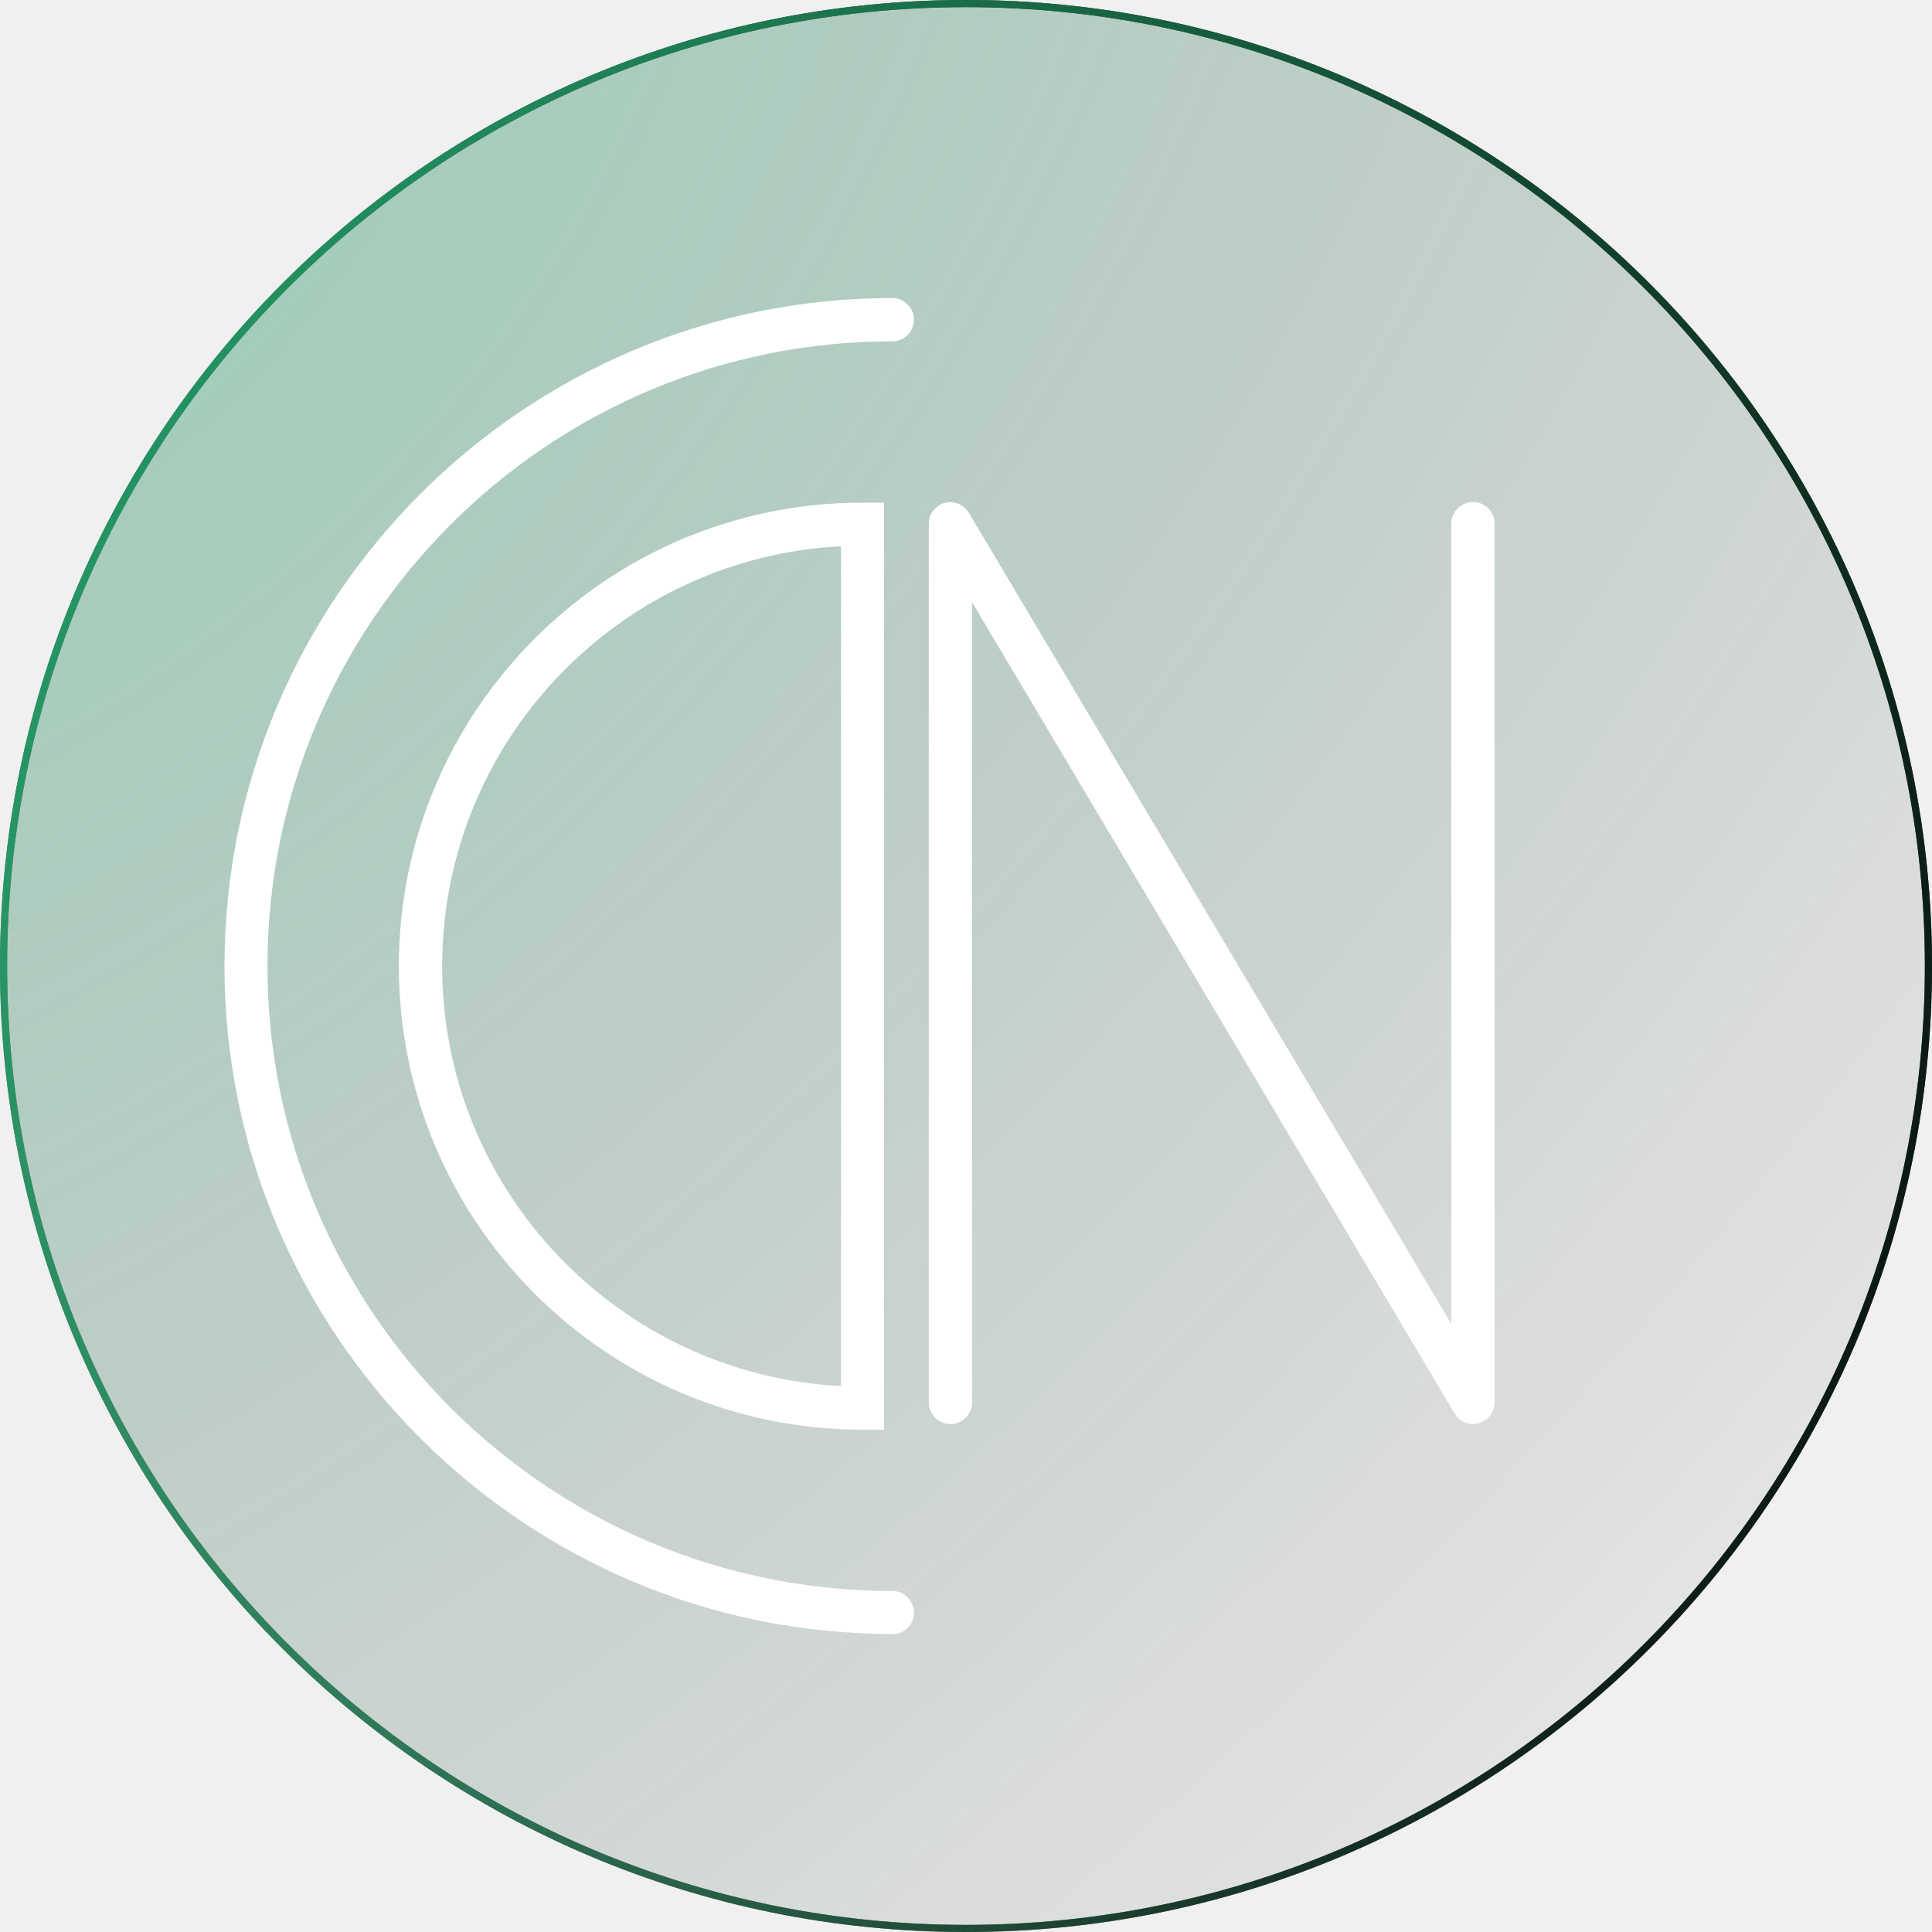
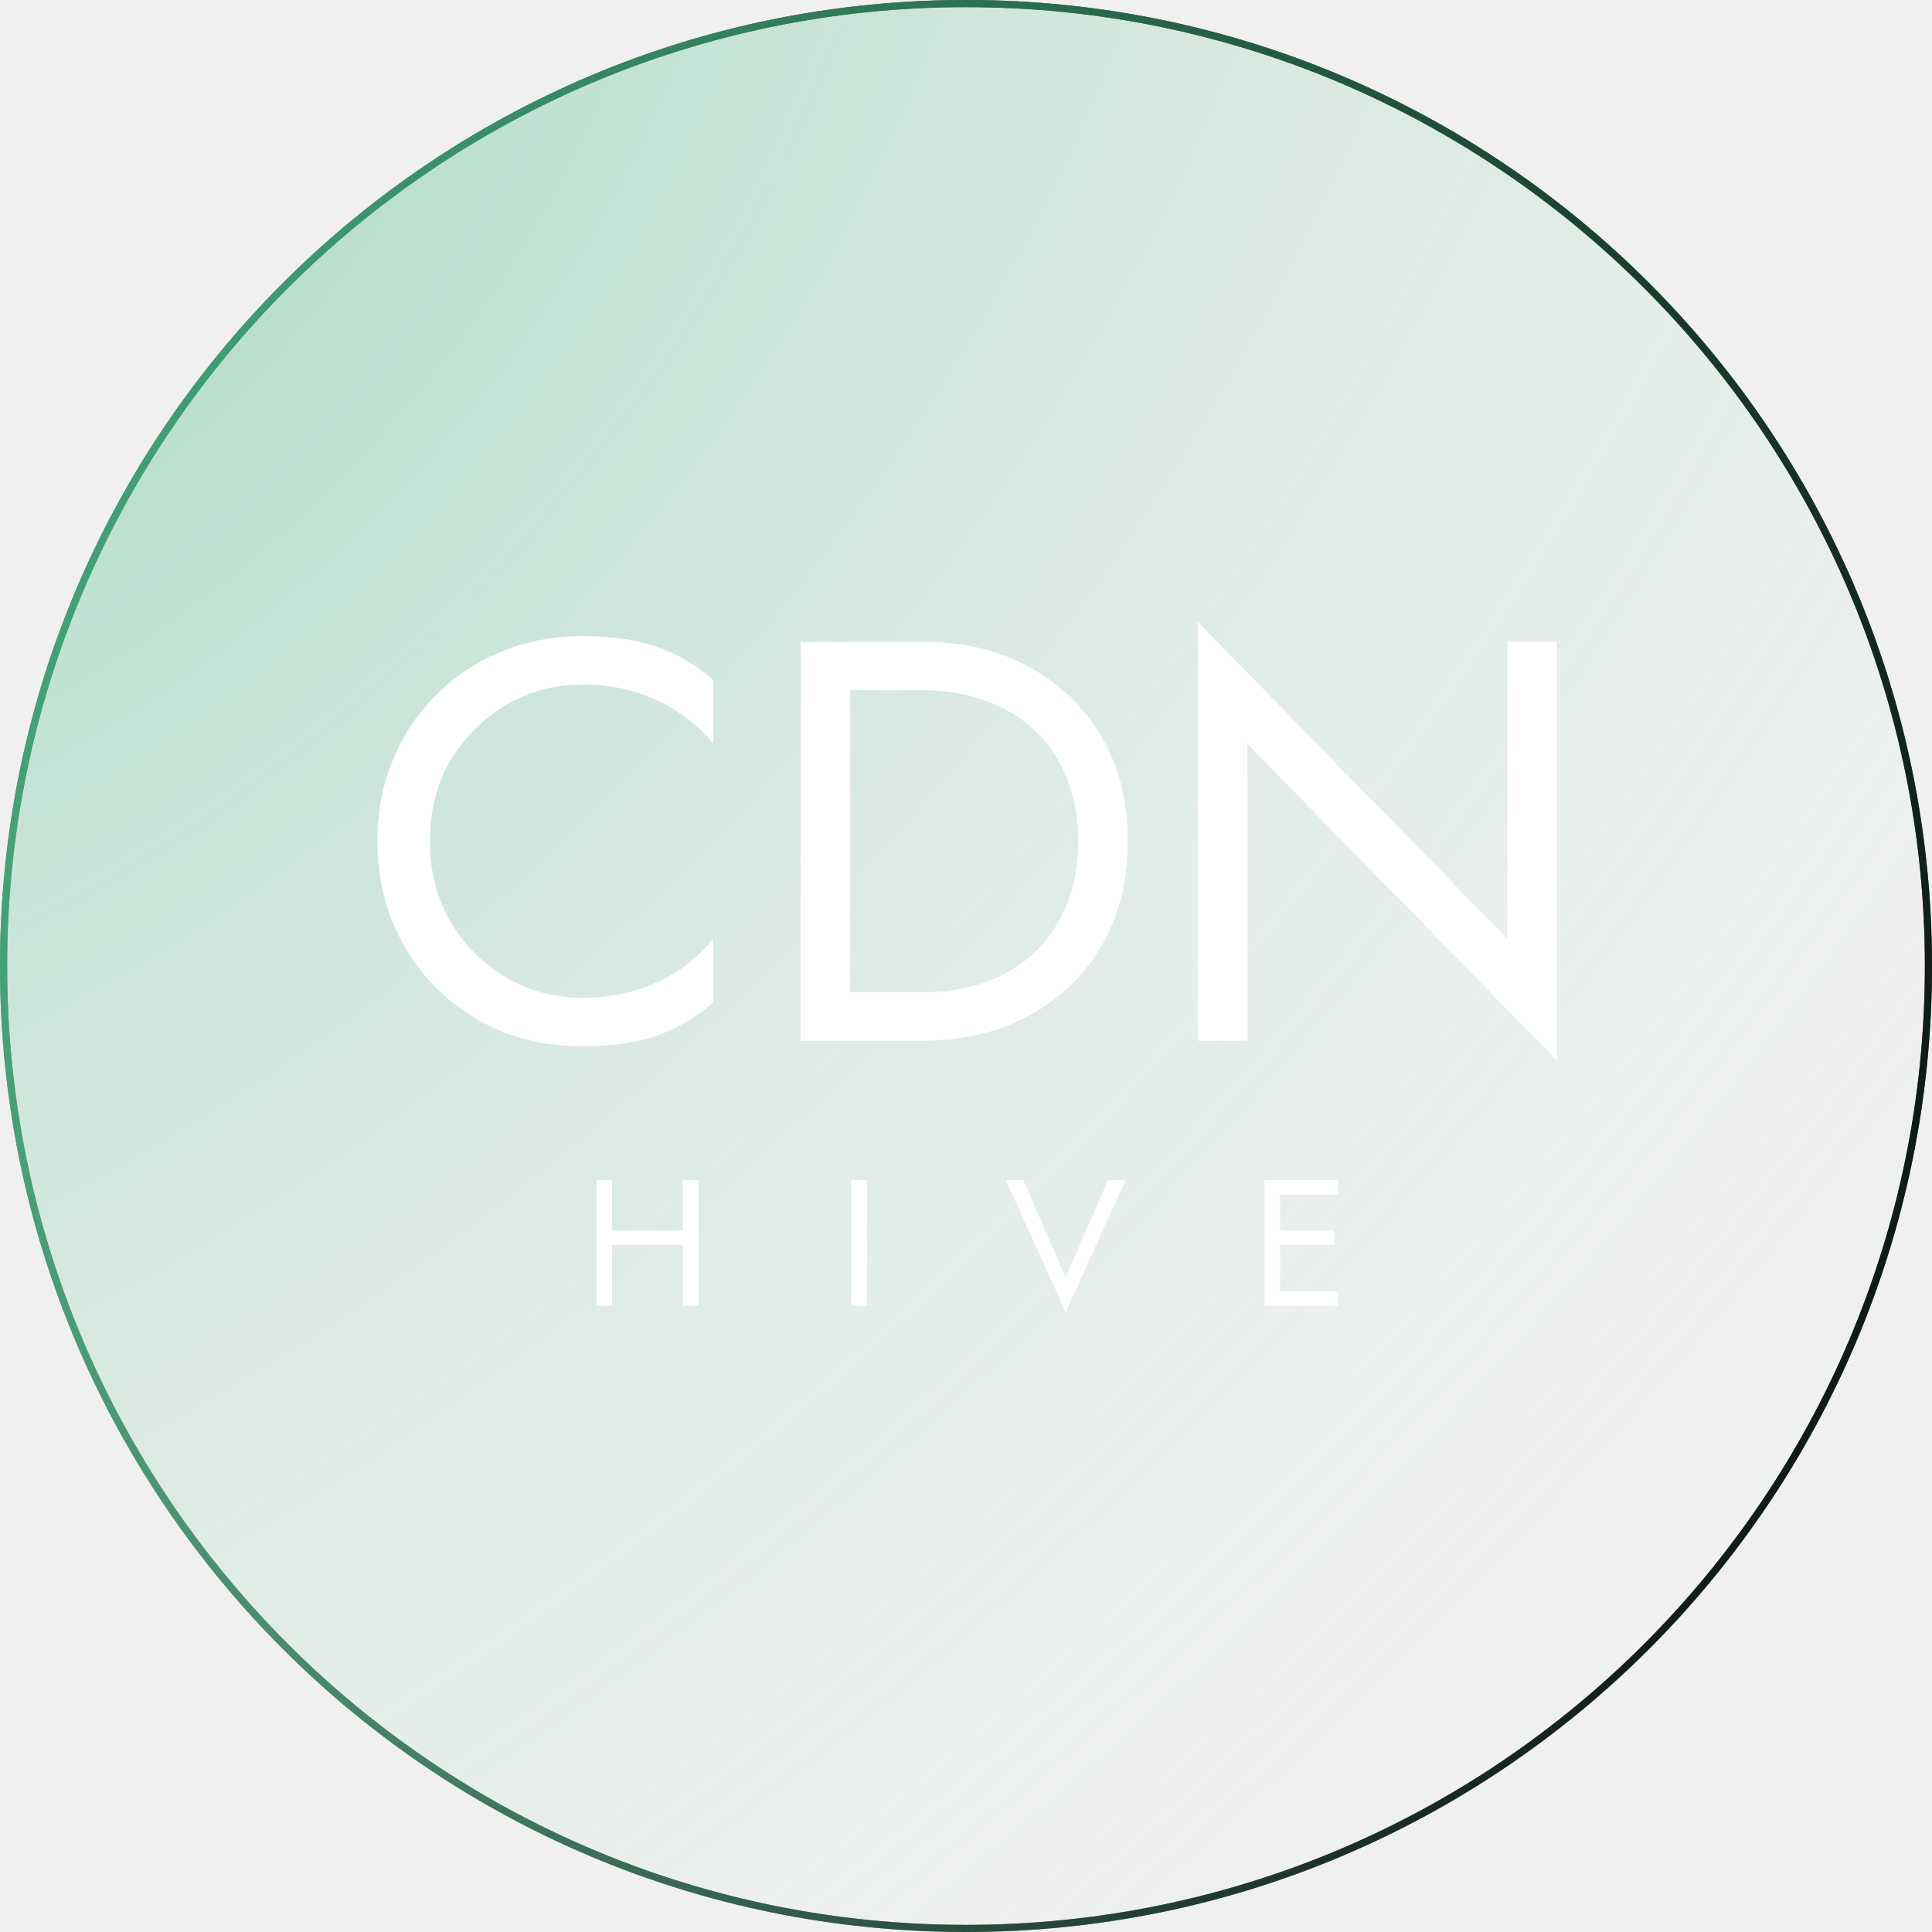
<svg xmlns="http://www.w3.org/2000/svg" width="814" height="814" viewBox="0 0 814 814" fill="none">
-   <g filter="url(#filter0_b_103_78)">
-     <path d="M814 407C814 182.22 631.78 0 407 0C182.22 0 0 182.22 0 407C0 631.78 182.22 814 407 814C631.78 814 814 631.78 814 407Z" fill="url(#paint0_radial_103_78)" />
-     <path d="M407 1.5C630.951 1.5 812.5 183.049 812.5 407C812.5 630.951 630.951 812.5 407 812.5C183.049 812.5 1.5 630.951 1.5 407C1.5 183.049 183.049 1.5 407 1.5Z" stroke="url(#paint1_radial_103_78)" stroke-width="3" />
-     <path d="M407 1.5C630.951 1.5 812.5 183.049 812.5 407C812.5 630.951 630.951 812.5 407 812.5C183.049 812.5 1.5 630.951 1.5 407C1.5 183.049 183.049 1.5 407 1.5Z" stroke="url(#paint2_radial_103_78)" stroke-width="3" />
-     <path d="M407 1.5C630.951 1.5 812.5 183.049 812.5 407C812.5 630.951 630.951 812.5 407 812.5C183.049 812.5 1.5 630.951 1.5 407C1.5 183.049 183.049 1.5 407 1.5Z" stroke="url(#paint3_linear_103_78)" stroke-width="3" />
+   <g filter="url(#filter0_b_0_1)">
+     <path d="M814 407C814 182.22 631.78 0 407 0C182.22 0 0 182.22 0 407C0 631.78 182.22 814 407 814C631.78 814 814 631.78 814 407Z" fill="url(#paint0_radial_0_1)" />
+     <path d="M407 1.5C630.951 1.5 812.5 183.049 812.5 407C812.5 630.951 630.951 812.5 407 812.5C183.049 812.5 1.5 630.951 1.5 407C1.5 183.049 183.049 1.5 407 1.5Z" stroke="url(#paint1_radial_0_1)" stroke-width="3" />
+     <path d="M407 1.5C630.951 1.5 812.5 183.049 812.5 407C812.5 630.951 630.951 812.5 407 812.5C183.049 812.5 1.5 630.951 1.5 407C1.5 183.049 183.049 1.5 407 1.5Z" stroke="url(#paint2_radial_0_1)" stroke-width="3" />
+     <path d="M407 1.5C630.951 1.5 812.5 183.049 812.5 407C812.5 630.951 630.951 812.5 407 812.5C183.049 812.5 1.5 630.951 1.5 407C1.5 183.049 183.049 1.5 407 1.5Z" stroke="url(#paint3_linear_0_1)" stroke-width="3" />
  </g>
-   <path d="M375.952 688.433C220.773 688.433 94.582 562.241 94.582 407.063C94.582 251.884 220.773 125.567 375.952 125.567C380.95 125.567 385.073 129.69 385.073 134.688C385.073 139.686 381.075 143.809 375.952 143.809C230.769 143.809 112.698 261.879 112.698 407.063C112.698 552.246 230.769 670.316 375.952 670.316C380.95 670.316 385.073 674.439 385.073 679.437C385.073 684.435 381.075 688.558 375.952 688.558V688.433Z" fill="white" />
-   <path d="M372.453 602.348H363.333C255.632 602.348 168.048 514.763 168.048 407.063C168.048 299.362 255.632 211.777 363.333 211.777H372.453V602.348ZM354.337 230.144C260.88 234.892 186.289 312.481 186.289 407.063C186.289 501.644 260.88 579.233 354.337 583.981V230.144Z" fill="white" />
-   <path d="M620.589 599.974C617.466 599.974 614.467 598.349 612.843 595.476L409.561 253.758V590.853C409.561 595.851 405.563 599.974 400.441 599.974C395.318 599.974 391.32 595.851 391.32 590.853V220.648C391.32 216.525 394.069 213.027 397.942 211.902C401.94 210.903 406.063 212.527 408.187 216.026L611.468 557.743V220.648C611.468 215.651 615.467 211.528 620.589 211.528C625.712 211.528 629.71 215.651 629.71 220.648V590.853C629.71 594.976 626.961 598.474 623.088 599.599C622.338 599.849 621.464 599.974 620.714 599.974H620.589Z" fill="white" />
+   <path d="M181.152 354.423C181.152 367.386 184.105 378.829 190.012 388.751C196.084 398.673 203.96 406.435 213.641 412.037C223.322 417.638 233.824 420.439 245.146 420.439C253.35 420.439 260.816 419.398 267.543 417.318C274.435 415.237 280.67 412.357 286.249 408.676C291.828 404.835 296.587 400.434 300.525 395.473V422.359C293.305 428.601 285.429 433.242 276.896 436.283C268.364 439.323 257.78 440.844 245.146 440.844C233.167 440.844 221.927 438.763 211.426 434.602C201.088 430.281 191.981 424.28 184.105 416.598C176.229 408.756 170.076 399.554 165.646 388.991C161.215 378.428 159 366.906 159 354.423C159 341.94 161.215 330.417 165.646 319.854C170.076 309.292 176.229 300.169 184.105 292.487C191.981 284.646 201.088 278.644 211.426 274.483C221.927 270.162 233.167 268.001 245.146 268.001C257.78 268.001 268.364 269.522 276.896 272.563C285.429 275.603 293.305 280.244 300.525 286.486V313.373C296.587 308.411 291.828 304.09 286.249 300.409C280.67 296.568 274.435 293.608 267.543 291.527C260.816 289.447 253.35 288.406 245.146 288.406C233.824 288.406 223.322 291.207 213.641 296.808C203.96 302.41 196.084 310.172 190.012 320.094C184.105 329.857 181.152 341.299 181.152 354.423Z" fill="white" />
+   <path d="M337.339 270.402H358.26V438.443H337.339V270.402ZM389.026 438.443H348.907V418.038H389.026C398.707 418.038 407.568 416.598 415.608 413.717C423.648 410.676 430.54 406.435 436.283 400.994C442.026 395.393 446.456 388.671 449.574 380.829C452.691 372.987 454.25 364.185 454.25 354.423C454.25 344.66 452.691 335.858 449.574 328.016C446.456 320.174 442.026 313.533 436.283 308.091C430.54 302.49 423.648 298.249 415.608 295.368C407.568 292.327 398.707 290.807 389.026 290.807H348.907V270.402H389.026C405.763 270.402 420.613 273.923 433.575 280.965C446.538 288.006 456.712 297.849 464.095 310.492C471.479 322.975 475.171 337.618 475.171 354.423C475.171 371.227 471.479 385.95 464.095 398.593C456.712 411.076 446.538 420.839 433.575 427.881C420.613 434.922 405.763 438.443 389.026 438.443Z" fill="white" />
+   <path d="M635.079 270.402H656V446.845L525.551 313.373V438.443H504.63V262L635.079 395.473V270.402Z" fill="white" />
+   <path d="M254.943 524.48V518.431H292.158V524.48H254.943ZM287.738 497.257H294.329V550.19H287.738V497.257ZM251.299 497.257H257.889V550.19H251.299V497.257Z" fill="white" />
+   <path d="M358.667 497.257H365.257V550.19H358.667V497.257Z" fill="white" />
+   <path d="M449 538.243L466.832 497.257H474.197L449 552.837L423.802 497.257H431.168L449 538.243Z" fill="white" />
+   <path d="M536.389 550.19V544.141H563.758V550.19H536.389ZM536.389 503.307V497.257H563.758V503.307H536.389ZM536.389 524.48V518.431H562.207V524.48H536.389ZM532.745 497.257H539.335V550.19H532.745V497.257Z" fill="white" />
  <defs>
-     <filter id="filter0_b_103_78" x="-42" y="-42" width="898" height="898" filterUnits="userSpaceOnUse" color-interpolation-filters="sRGB">
+     <filter id="filter0_b_0_1" x="-42" y="-42" width="898" height="898" filterUnits="userSpaceOnUse" color-interpolation-filters="sRGB">
      <feFlood flood-opacity="0" result="BackgroundImageFix" />
      <feGaussianBlur in="BackgroundImageFix" stdDeviation="21" />
-       <feComposite in2="SourceAlpha" operator="in" result="effect1_backgroundBlur_103_78" />
-       <feBlend mode="normal" in="SourceGraphic" in2="effect1_backgroundBlur_103_78" result="shape" />
+       <feComposite in2="SourceAlpha" operator="in" result="effect1_backgroundBlur_0_1" />
+       <feBlend mode="normal" in="SourceGraphic" in2="effect1_backgroundBlur_0_1" result="shape" />
    </filter>
-     <radialGradient id="paint0_radial_103_78" cx="0" cy="0" r="1" gradientUnits="userSpaceOnUse" gradientTransform="translate(7.32173 24.2181) rotate(44.0741) scale(1105.43 1767.98)">
-       <stop stop-color="#18A064" stop-opacity="0.4" />
-       <stop offset="1" stop-color="black" stop-opacity="0" />
+     <radialGradient id="paint0_radial_0_1" cx="0" cy="0" r="1" gradientUnits="userSpaceOnUse" gradientTransform="translate(7.32173 24.2181) rotate(44.0741) scale(1105.43 1767.98)">
+       <stop stop-color="#36B47D" stop-opacity="0.4" />
+       <stop offset="1" stop-color="white" stop-opacity="0" />
    </radialGradient>
-     <radialGradient id="paint1_radial_103_78" cx="0" cy="0" r="1" gradientUnits="userSpaceOnUse" gradientTransform="translate(7.32173 24.2181) rotate(44.0741) scale(1105.43 1767.98)">
+     <radialGradient id="paint1_radial_0_1" cx="0" cy="0" r="1" gradientUnits="userSpaceOnUse" gradientTransform="translate(7.32173 24.2181) rotate(44.0741) scale(1105.43 1767.98)">
      <stop stop-color="#000" stop-opacity="0" />
      <stop offset="1" stop-color="#000" />
    </radialGradient>
-     <radialGradient id="paint2_radial_103_78" cx="0" cy="0" r="1" gradientUnits="userSpaceOnUse" gradientTransform="translate(11.1979 789.109) rotate(-44.0635) scale(1099.84 1757.19)">
+     <radialGradient id="paint2_radial_0_1" cx="0" cy="0" r="1" gradientUnits="userSpaceOnUse" gradientTransform="translate(11.1979 789.109) rotate(-44.0635) scale(1099.84 1757.19)">
      <stop stop-color="#000" stop-opacity="0" />
      <stop offset="1" stop-color="#000" />
    </radialGradient>
-     <linearGradient id="paint3_linear_103_78" x1="15.074" y1="22.2" x2="957.05" y2="452.57" gradientUnits="userSpaceOnUse">
-       <stop stop-color="#18A064" stop-opacity="0.9" />
-       <stop offset="1" stop-color="#18A064" stop-opacity="0" />
+     <linearGradient id="paint3_linear_0_1" x1="15.074" y1="22.2" x2="957.05" y2="452.57" gradientUnits="userSpaceOnUse">
+       <stop stop-color="#36B47D" stop-opacity="0.8" />
+       <stop offset="1" stop-color="#36B47D" stop-opacity="0" />
    </linearGradient>
  </defs>
</svg>
